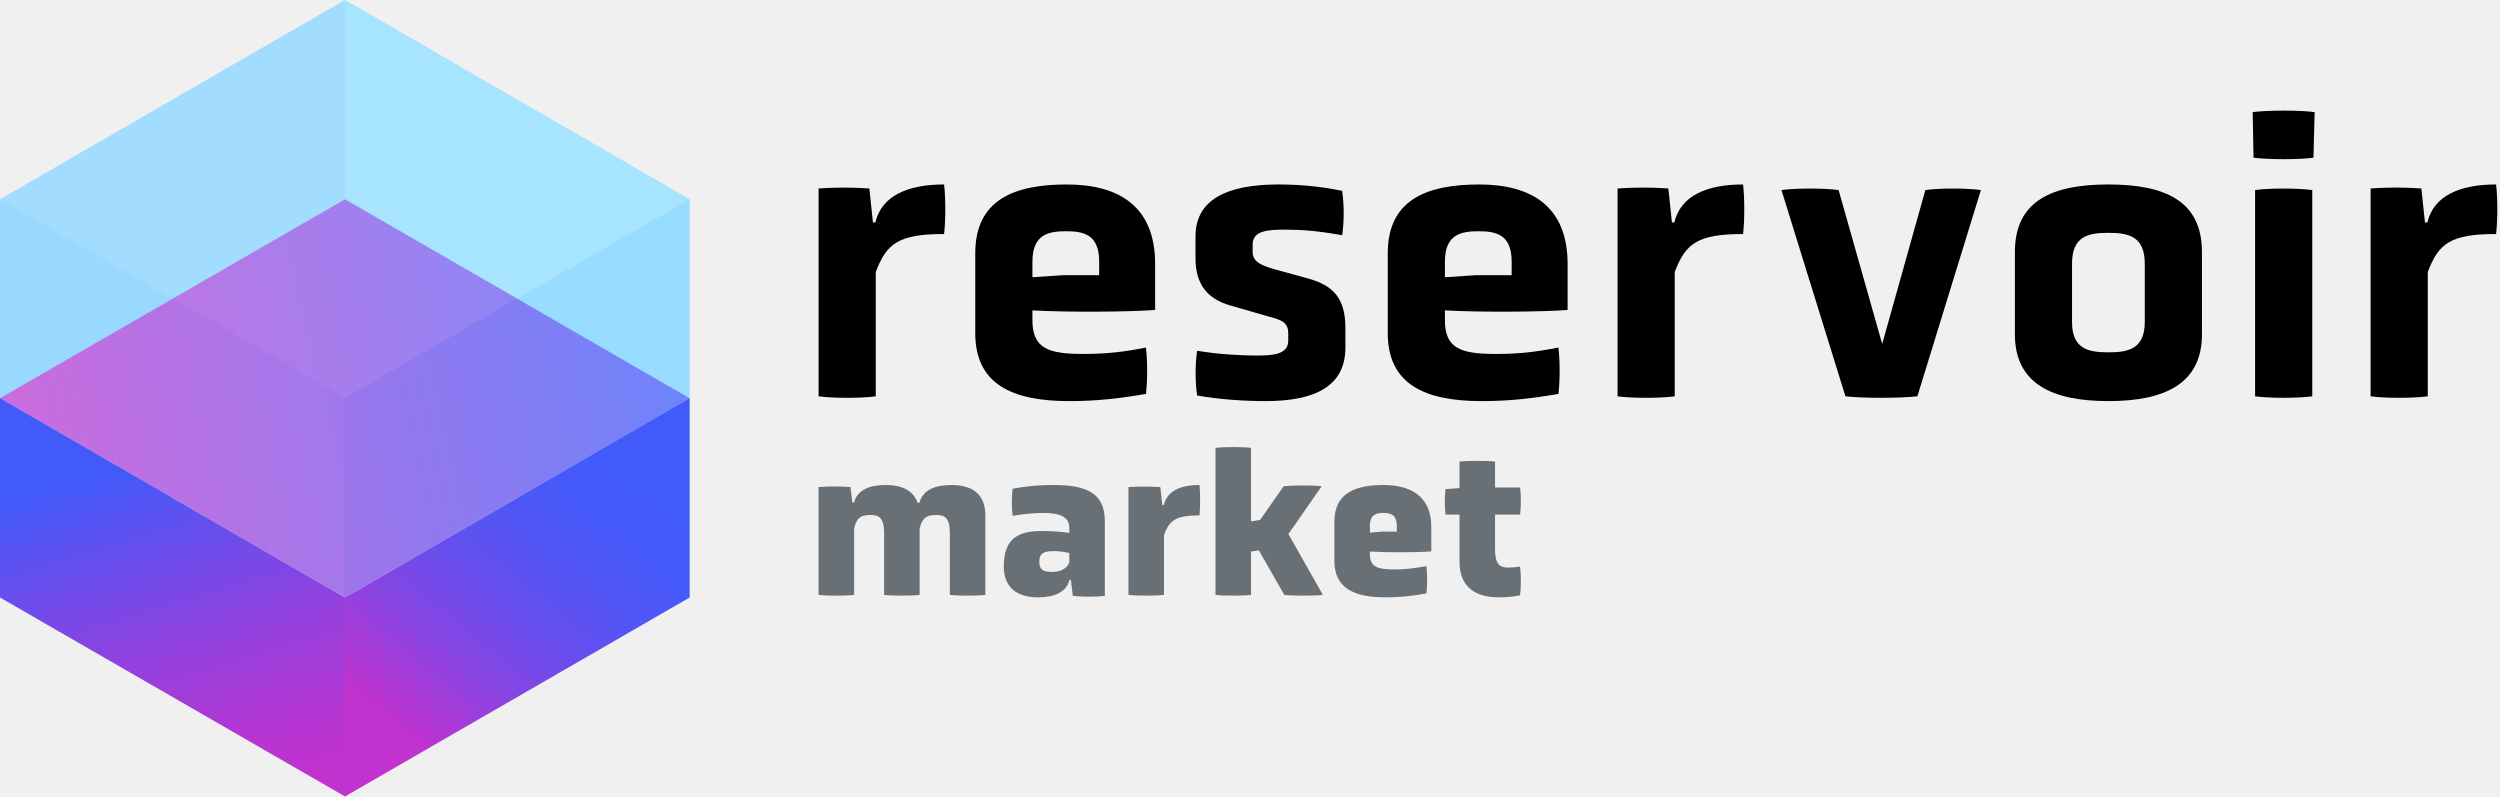
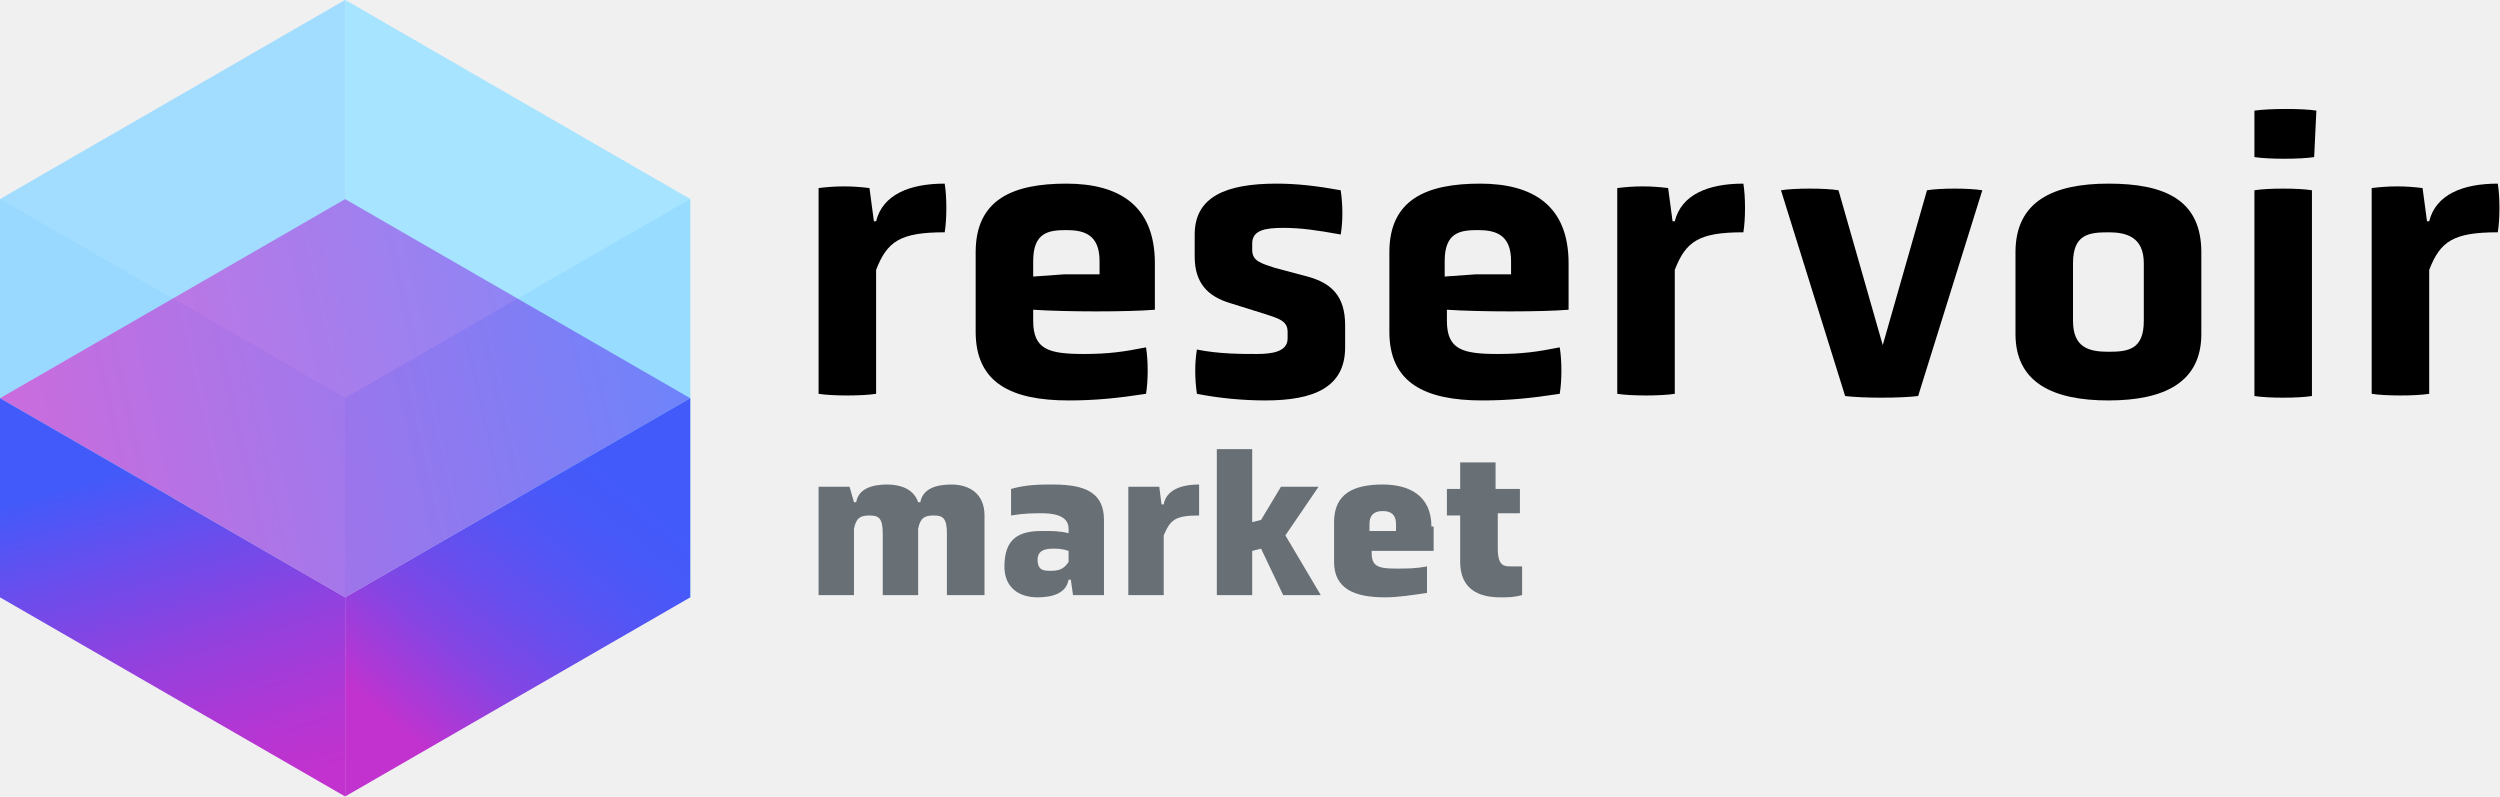
- <svg xmlns="http://www.w3.org/2000/svg" width="113" height="36" viewBox="0 0 113 36" fill="none">
-   <path d="M31.17 27.008L15.594 18V0L31.17 9.008V27.008Z" fill="#80D8FF" />
-   <path d="M0 27.008L15.593 18V0L0 9.008V27.008Z" fill="#7ACFFF" />
-   <path d="M15.593 27.008L31.17 18L15.593 9.008L0 18L15.593 27.008Z" fill="url(#paint0_linear_1140_4458)" />
-   <path opacity="0.3" d="M15.593 36L0 27.008V9.008L15.593 18V36Z" fill="#E4F0FE" />
-   <path d="M0 27.008L15.593 36V27.008L0 18V27.008Z" fill="url(#paint1_linear_1140_4458)" />
-   <path opacity="0.3" d="M15.594 36L31.17 27.008V9.008L15.594 18V36Z" fill="#D0E6FF" />
-   <path d="M31.17 27.008L15.594 36V27.008L31.17 18V27.008Z" fill="url(#paint2_linear_1140_4458)" />
-   <path opacity="0.3" d="M15.593 18L31.17 9.008L15.593 0L0 9.008L15.593 18Z" fill="white" />
-   <path d="M37 8.519C37.759 8.465 38.518 8.465 39.295 8.519L39.457 10.054H39.566C39.855 8.844 41.029 8.338 42.673 8.338C42.745 8.952 42.745 9.964 42.673 10.578C40.632 10.578 40.072 10.994 39.584 12.295V17.913C38.951 18.004 37.614 18.004 37 17.913V8.519Z" fill="black" />
-   <path d="M52.212 14.011C51.002 14.101 48.219 14.119 46.666 14.029V14.481C46.666 15.763 47.407 15.998 48.96 15.998C50.026 15.998 50.785 15.908 51.797 15.709C51.869 16.323 51.869 17.191 51.797 17.805C50.532 18.022 49.52 18.13 48.328 18.13C45.726 18.13 44.082 17.353 44.082 15.059V11.445C44.082 9.043 45.817 8.338 48.219 8.338C50.604 8.338 52.212 9.35 52.212 11.933V14.011ZM49.683 11.825C49.683 10.596 48.978 10.452 48.183 10.452C47.388 10.452 46.666 10.596 46.666 11.825V12.53L48.057 12.439H49.683V11.825Z" fill="black" />
-   <path d="M60.812 15.709C60.812 17.462 59.438 18.13 57.198 18.13C56.241 18.13 55.139 18.058 54.109 17.877C54.019 17.227 54.019 16.486 54.109 15.854C55.084 16.016 56.06 16.07 56.819 16.07C57.541 16.07 58.228 16.016 58.228 15.402V15.059C58.228 14.535 57.867 14.444 57.252 14.282L55.626 13.812C54.597 13.523 54.037 12.873 54.037 11.68V10.687C54.037 9.007 55.482 8.338 57.776 8.338C58.68 8.338 59.619 8.41 60.667 8.627C60.757 9.278 60.757 10 60.667 10.633C59.565 10.434 58.86 10.38 58.065 10.38C57.288 10.38 56.62 10.434 56.62 11.048V11.391C56.62 11.843 57.036 12.006 57.596 12.168L59.113 12.584C60.233 12.891 60.812 13.451 60.812 14.824V15.709Z" fill="black" />
-   <path d="M70.856 14.011C69.646 14.101 66.864 14.119 65.31 14.029V14.481C65.31 15.763 66.051 15.998 67.604 15.998C68.67 15.998 69.429 15.908 70.441 15.709C70.513 16.323 70.513 17.191 70.441 17.805C69.176 18.022 68.165 18.13 66.972 18.13C64.371 18.13 62.727 17.353 62.727 15.059V11.445C62.727 9.043 64.461 8.338 66.864 8.338C69.249 8.338 70.856 9.35 70.856 11.933V14.011ZM68.327 11.825C68.327 10.596 67.623 10.452 66.828 10.452C66.033 10.452 65.31 10.596 65.31 11.825V12.53L66.701 12.439H68.327V11.825Z" fill="black" />
-   <path d="M73.114 8.519C73.873 8.465 74.632 8.465 75.409 8.519L75.571 10.054H75.68C75.969 8.844 77.143 8.338 78.787 8.338C78.859 8.952 78.859 9.964 78.787 10.578C76.746 10.578 76.186 10.994 75.698 12.295V17.913C75.065 18.004 73.728 18.004 73.114 17.913V8.519Z" fill="black" />
-   <path d="M80.522 8.591C81.154 8.5 82.491 8.5 83.105 8.591L85.075 15.546L87.026 8.591C87.64 8.5 88.923 8.5 89.537 8.591L86.665 17.913C85.87 18.003 84.207 18.003 83.413 17.913L80.522 8.591Z" fill="black" />
-   <path d="M99.528 15.113C99.528 17.353 97.829 18.13 95.3 18.13C92.771 18.13 91.073 17.353 91.073 15.113V11.391C91.073 9.06 92.771 8.338 95.3 8.338C97.829 8.338 99.528 9.06 99.528 11.391V15.113ZM96.944 11.915C96.944 10.668 96.185 10.524 95.3 10.524C94.397 10.524 93.656 10.668 93.656 11.915V14.553C93.656 15.781 94.397 15.925 95.3 15.925C96.185 15.925 96.944 15.781 96.944 14.553V11.915Z" fill="black" />
-   <path d="M104.568 7.127C103.936 7.218 102.508 7.218 101.858 7.127L101.822 5.068C102.472 4.977 103.972 4.977 104.622 5.068L104.568 7.127ZM101.93 8.591C102.544 8.5 103.881 8.5 104.514 8.591V17.913C103.881 18.003 102.544 18.003 101.93 17.913V8.591Z" fill="black" />
-   <path d="M107.151 8.518C107.91 8.464 108.669 8.464 109.446 8.518L109.608 10.054H109.717C110.006 8.844 111.18 8.338 112.824 8.338C112.896 8.952 112.896 9.964 112.824 10.578C110.783 10.578 110.223 10.993 109.735 12.294V17.913C109.103 18.003 107.766 18.003 107.151 17.913V8.518Z" fill="black" />
-   <path d="M42.932 26.889C43.312 26.935 44.157 26.935 44.538 26.889V23.305C44.538 22.275 43.879 21.922 43.006 21.922C42.291 21.922 41.725 22.127 41.558 22.721H41.474C41.27 22.136 40.713 21.922 40.035 21.922C39.321 21.922 38.755 22.127 38.597 22.721H38.532L38.439 22.015C38.068 21.978 37.371 21.978 37 22.015V26.889C37.381 26.935 38.225 26.935 38.606 26.889V23.872C38.727 23.389 38.922 23.278 39.349 23.278C39.701 23.278 39.961 23.38 39.961 24.085V26.889C40.333 26.935 41.187 26.935 41.567 26.889V23.872C41.697 23.389 41.892 23.278 42.31 23.278C42.681 23.278 42.932 23.38 42.932 24.085V26.889Z" fill="#687076" />
-   <path d="M48.49 26.935C48.861 26.981 49.557 26.981 49.938 26.935V23.556C49.938 22.312 49.149 21.922 47.636 21.922C47.032 21.922 46.466 21.959 45.77 22.089C45.723 22.47 45.723 22.934 45.77 23.315C46.327 23.222 46.782 23.185 47.134 23.185C48.053 23.185 48.332 23.435 48.332 23.872V24.085C47.905 24.029 47.571 24.002 47.097 24.002C46.086 24.002 45.371 24.28 45.371 25.608C45.371 26.61 46.039 27 46.912 27C47.636 27 48.202 26.777 48.341 26.211H48.406L48.49 26.935ZM48.332 25.441C48.174 25.738 47.914 25.849 47.543 25.849C47.227 25.849 46.977 25.802 46.977 25.394C46.977 24.967 47.227 24.911 47.664 24.911C47.831 24.911 48.091 24.939 48.332 24.995V25.441Z" fill="#687076" />
-   <path d="M51.006 26.889C51.386 26.935 52.231 26.935 52.612 26.889V24.178C52.862 23.51 53.15 23.296 54.218 23.296C54.255 22.925 54.255 22.303 54.218 21.922C53.345 21.922 52.751 22.192 52.603 22.832H52.538L52.445 22.015C51.962 21.987 51.489 21.987 51.006 22.015V26.889Z" fill="#687076" />
-   <path d="M58.05 26.889C58.421 26.935 59.433 26.935 59.795 26.889L58.236 24.141L59.739 21.978C59.377 21.931 58.384 21.931 58.022 21.978L56.955 23.5L56.546 23.565V20.242C56.166 20.196 55.321 20.196 54.94 20.242V26.889C55.321 26.935 56.166 26.935 56.546 26.889V24.93L56.899 24.874L58.05 26.889Z" fill="#687076" />
-   <path d="M64.695 23.807C64.695 22.377 63.684 21.922 62.542 21.922C61.242 21.922 60.314 22.294 60.314 23.584V25.357C60.314 26.591 61.214 27 62.616 27C63.266 27 63.795 26.944 64.472 26.824C64.519 26.452 64.519 25.97 64.472 25.589C63.953 25.682 63.553 25.738 63.034 25.738C62.217 25.738 61.92 25.608 61.92 25.032V24.93C62.69 24.976 64.101 24.976 64.695 24.921V23.807ZM63.136 24.029H62.467L61.92 24.076V23.779C61.92 23.25 62.217 23.185 62.523 23.185C62.839 23.185 63.136 23.25 63.136 23.788V24.029Z" fill="#687076" />
-   <path d="M68.708 23.259C68.755 22.888 68.755 22.414 68.708 22.034H67.576V20.864C67.195 20.818 66.351 20.818 65.97 20.864V22.061L65.339 22.108C65.292 22.479 65.292 22.888 65.339 23.259H65.97V25.385C65.97 26.629 66.805 27 67.743 27C68.096 27 68.393 26.972 68.708 26.907C68.755 26.536 68.755 25.979 68.708 25.608C68.551 25.635 68.356 25.654 68.198 25.654C67.873 25.654 67.576 25.608 67.576 24.819V23.259H68.708Z" fill="#687076" />
-   <defs>
-     <linearGradient id="paint0_linear_1140_4458" x1="0.583" y1="21.361" x2="31.008" y2="14.56" gradientUnits="userSpaceOnUse">
-       <stop stop-color="#C132CE" />
-       <stop offset="1" stop-color="#425AFA" />
+ <svg xmlns="http://www.w3.org/2000/svg" version="1.1" id="Layer_1" x="0px" y="0px" viewBox="0 0 113 36" style="enable-background:new 0 0 113 36;" xml:space="preserve">
+   <style type="text/css">
+ 	.st0{fill:#80D8FF;}
+ 	.st1{fill:#7ACFFF;}
+ 	.st2{fill:url(#SVGID_1_);}
+ 	.st3{opacity:0.3;fill:#E4F0FE;enable-background:new    ;}
+ 	.st4{fill:url(#SVGID_00000069366009594144120120000005172455187701561989_);}
+ 	.st5{opacity:0.3;fill:#D0E6FF;enable-background:new    ;}
+ 	.st6{fill:url(#SVGID_00000033330668047477427580000001147174152306828211_);}
+ 	.st7{opacity:0.3;fill:#FFFFFF;enable-background:new    ;}
+ 	.st8{fill:#687076;}
+ </style>
+   <g>
+     <path class="st0" d="M31.2,27l-15.6-9V0l15.6,9V27z" />
+     <path class="st1" d="M0,27l15.6-9V0L0,9V27z" />
+     <linearGradient id="SVGID_1_" gradientUnits="userSpaceOnUse" x1="0.584" y1="16.637" x2="31.008" y2="23.437" gradientTransform="matrix(1 0 0 -1 0 38)">
+       <stop offset="0" style="stop-color:#C132CE" />
+       <stop offset="1" style="stop-color:#425AFA" />
    </linearGradient>
-     <linearGradient id="paint1_linear_1140_4458" x1="5.993" y1="21.016" x2="10.481" y2="35.944" gradientUnits="userSpaceOnUse">
-       <stop stop-color="#425AFA" />
-       <stop offset="0.16" stop-color="#5A52F2" />
-       <stop offset="0.55" stop-color="#9241DE" />
-       <stop offset="0.84" stop-color="#B436D3" />
-       <stop offset="1" stop-color="#C132CE" />
+     <path class="st2" d="M15.6,27l15.6-9L15.6,9L0,18L15.6,27z" />
+     <path class="st3" d="M15.6,36L0,27V9l15.6,9V36z" />
+     <linearGradient id="SVGID_00000051342142352281228420000014239414145845821097_" gradientUnits="userSpaceOnUse" x1="5.995" y1="16.984" x2="10.483" y2="2.056" gradientTransform="matrix(1 0 0 -1 0 38)">
+       <stop offset="0" style="stop-color:#425AFA" />
+       <stop offset="0.16" style="stop-color:#5A52F2" />
+       <stop offset="0.55" style="stop-color:#9241DE" />
+       <stop offset="0.84" style="stop-color:#B436D3" />
+       <stop offset="1" style="stop-color:#C132CE" />
    </linearGradient>
-     <linearGradient id="paint2_linear_1140_4458" x1="18.349" y1="33.182" x2="28.29" y2="20.985" gradientUnits="userSpaceOnUse">
-       <stop stop-color="#C132CE" />
-       <stop offset="0.1" stop-color="#AB39D6" />
-       <stop offset="0.28" stop-color="#8545E3" />
-       <stop offset="0.47" stop-color="#684EED" />
-       <stop offset="0.65" stop-color="#5355F4" />
-       <stop offset="0.83" stop-color="#4659F9" />
-       <stop offset="1" stop-color="#425AFA" />
+     <path style="fill:url(#SVGID_00000051342142352281228420000014239414145845821097_);" d="M0,27l15.6,9v-9L0,18V27z" />
+     <path class="st5" d="M15.6,36l15.6-9V9l-15.6,9V36z" />
+     <linearGradient id="SVGID_00000134241509824311280220000000377286090988085946_" gradientUnits="userSpaceOnUse" x1="18.349" y1="4.817" x2="28.29" y2="17.014" gradientTransform="matrix(1 0 0 -1 0 38)">
+       <stop offset="0" style="stop-color:#C132CE" />
+       <stop offset="0.1" style="stop-color:#AB39D6" />
+       <stop offset="0.28" style="stop-color:#8545E3" />
+       <stop offset="0.47" style="stop-color:#684EED" />
+       <stop offset="0.65" style="stop-color:#5355F4" />
+       <stop offset="0.83" style="stop-color:#4659F9" />
+       <stop offset="1" style="stop-color:#425AFA" />
    </linearGradient>
-   </defs>
+     <path style="fill:url(#SVGID_00000134241509824311280220000000377286090988085946_);" d="M31.2,27l-15.6,9v-9l15.6-9V27z" />
+     <path class="st7" d="M15.6,18l15.6-9L15.6,0L0,9L15.6,18z" />
+   </g>
+   <path d="M37,8.5c0.8-0.1,1.5-0.1,2.3,0l0.2,1.5h0.1c0.3-1.2,1.5-1.7,3.1-1.7c0.1,0.6,0.1,1.6,0,2.2c-2,0-2.6,0.4-3.1,1.7v5.6  c-0.6,0.1-2,0.1-2.6,0V8.5L37,8.5z" />
+   <path d="M52.2,14c-1.2,0.1-4,0.1-5.5,0v0.5c0,1.3,0.7,1.5,2.3,1.5c1.1,0,1.8-0.1,2.8-0.3c0.1,0.6,0.1,1.5,0,2.1  c-1.3,0.2-2.3,0.3-3.5,0.3c-2.6,0-4.2-0.8-4.2-3.1v-3.6c0-2.4,1.7-3.1,4.1-3.1c2.4,0,4,1,4,3.6V14z M49.7,11.8  c0-1.2-0.7-1.4-1.5-1.4c-0.8,0-1.5,0.1-1.5,1.4v0.7l1.4-0.1h1.6V11.8L49.7,11.8z" />
+   <path d="M60.8,15.7c0,1.8-1.4,2.4-3.6,2.4c-1,0-2.1-0.1-3.1-0.3c-0.1-0.7-0.1-1.4,0-2c1,0.2,2,0.2,2.7,0.2c0.7,0,1.4-0.1,1.4-0.7  v-0.3c0-0.5-0.4-0.6-1-0.8l-1.6-0.5c-1-0.3-1.6-0.9-1.6-2.1v-1c0-1.7,1.4-2.3,3.7-2.3c0.9,0,1.8,0.1,2.9,0.3c0.1,0.7,0.1,1.4,0,2  c-1.1-0.2-1.8-0.3-2.6-0.3c-0.8,0-1.4,0.1-1.4,0.7v0.3c0,0.5,0.4,0.6,1,0.8l1.5,0.4c1.1,0.3,1.7,0.9,1.7,2.2V15.7L60.8,15.7z" />
+   <path d="M70.9,14c-1.2,0.1-4,0.1-5.5,0v0.5c0,1.3,0.7,1.5,2.3,1.5c1.1,0,1.8-0.1,2.8-0.3c0.1,0.6,0.1,1.5,0,2.1  c-1.3,0.2-2.3,0.3-3.5,0.3c-2.6,0-4.2-0.8-4.2-3.1v-3.6c0-2.4,1.7-3.1,4.1-3.1c2.4,0,4,1,4,3.6V14z M68.3,11.8  c0-1.2-0.7-1.4-1.5-1.4s-1.5,0.1-1.5,1.4v0.7l1.4-0.1h1.6V11.8z" />
+   <path d="M73.1,8.5c0.8-0.1,1.5-0.1,2.3,0l0.2,1.5h0.1c0.3-1.2,1.5-1.7,3.1-1.7c0.1,0.6,0.1,1.6,0,2.2c-2,0-2.6,0.4-3.1,1.7v5.6  c-0.6,0.1-2,0.1-2.6,0V8.5L73.1,8.5z" />
+   <path d="M80.5,8.6c0.6-0.1,2-0.1,2.6,0l2,7l2-7c0.6-0.1,1.9-0.1,2.5,0l-2.9,9.3c-0.8,0.1-2.5,0.1-3.3,0L80.5,8.6z" />
+   <path d="M99.5,15.1c0,2.2-1.7,3-4.2,3c-2.5,0-4.2-0.8-4.2-3v-3.7c0-2.3,1.7-3.1,4.2-3.1c2.5,0,4.2,0.7,4.2,3.1V15.1z M96.9,11.9  c0-1.2-0.8-1.4-1.6-1.4c-0.9,0-1.6,0.1-1.6,1.4v2.6c0,1.2,0.7,1.4,1.6,1.4c0.9,0,1.6-0.1,1.6-1.4V11.9z" />
+   <path d="M104.6,7.1c-0.6,0.1-2.1,0.1-2.7,0l0-2.1c0.7-0.1,2.2-0.1,2.8,0L104.6,7.1z M101.9,8.6c0.6-0.1,2-0.1,2.6,0v9.3  c-0.6,0.1-2,0.1-2.6,0V8.6z" />
+   <path d="M107.2,8.5c0.8-0.1,1.5-0.1,2.3,0l0.2,1.5h0.1c0.3-1.2,1.5-1.7,3.1-1.7c0.1,0.6,0.1,1.6,0,2.2c-2,0-2.6,0.4-3.1,1.7v5.6  c-0.6,0.1-2,0.1-2.6,0V8.5L107.2,8.5z" />
+   <path class="st8" d="M42.9,26.9c0.4,0,1.2,0,1.6,0v-3.6c0-1-0.7-1.4-1.5-1.4c-0.7,0-1.3,0.2-1.4,0.8h-0.1c-0.2-0.6-0.8-0.8-1.4-0.8  c-0.7,0-1.3,0.2-1.4,0.8h-0.1L38.4,22c-0.4,0-1.1,0-1.4,0v4.9c0.4,0,1.2,0,1.6,0v-3c0.1-0.5,0.3-0.6,0.7-0.6c0.4,0,0.6,0.1,0.6,0.8  v2.8c0.4,0,1.2,0,1.6,0v-3c0.1-0.5,0.3-0.6,0.7-0.6c0.4,0,0.6,0.1,0.6,0.8V26.9z" />
+   <path class="st8" d="M48.5,26.9c0.4,0,1.1,0,1.4,0v-3.4c0-1.2-0.8-1.6-2.3-1.6c-0.6,0-1.2,0-1.9,0.2c0,0.4,0,0.8,0,1.2  c0.6-0.1,1-0.1,1.4-0.1c0.9,0,1.2,0.3,1.2,0.7v0.2C47.9,24,47.6,24,47.1,24c-1,0-1.7,0.3-1.7,1.6c0,1,0.7,1.4,1.5,1.4  c0.7,0,1.3-0.2,1.4-0.8h0.1L48.5,26.9z M48.3,25.4c-0.2,0.3-0.4,0.4-0.8,0.4c-0.3,0-0.6,0-0.6-0.5c0-0.4,0.3-0.5,0.7-0.5  c0.2,0,0.4,0,0.7,0.1V25.4z" />
+   <path class="st8" d="M51,26.9c0.4,0,1.2,0,1.6,0v-2.7c0.3-0.7,0.5-0.9,1.6-0.9c0-0.4,0-1,0-1.4c-0.9,0-1.5,0.3-1.6,0.9h-0.1L52.4,22  c-0.5,0-1,0-1.4,0V26.9z" />
+   <path class="st8" d="M58,26.9c0.4,0,1.4,0,1.7,0l-1.6-2.7l1.5-2.2c-0.4,0-1.4,0-1.7,0L57,23.5l-0.4,0.1v-3.3c-0.4,0-1.2,0-1.6,0v6.6  c0.4,0,1.2,0,1.6,0v-2l0.4-0.1L58,26.9z" />
+   <path class="st8" d="M64.7,23.8c0-1.4-1-1.9-2.2-1.9c-1.3,0-2.2,0.4-2.2,1.7v1.8c0,1.2,0.9,1.6,2.3,1.6c0.6,0,1.2-0.1,1.9-0.2  c0-0.4,0-0.9,0-1.2c-0.5,0.1-0.9,0.1-1.4,0.1c-0.8,0-1.1-0.1-1.1-0.7v-0.1c0.8,0,2.2,0,2.8,0V23.8z M63.1,24h-0.7l-0.5,0v-0.3  c0-0.5,0.3-0.6,0.6-0.6c0.3,0,0.6,0.1,0.6,0.6V24z" />
+   <path class="st8" d="M68.7,23.3c0-0.4,0-0.8,0-1.2h-1.1v-1.2c-0.4,0-1.2,0-1.6,0v1.2l-0.6,0c0,0.4,0,0.8,0,1.2H66v2.1  c0,1.2,0.8,1.6,1.8,1.6c0.4,0,0.6,0,1-0.1c0-0.4,0-0.9,0-1.3c-0.2,0-0.4,0-0.5,0c-0.3,0-0.6,0-0.6-0.8v-1.6H68.7z" />
</svg>
